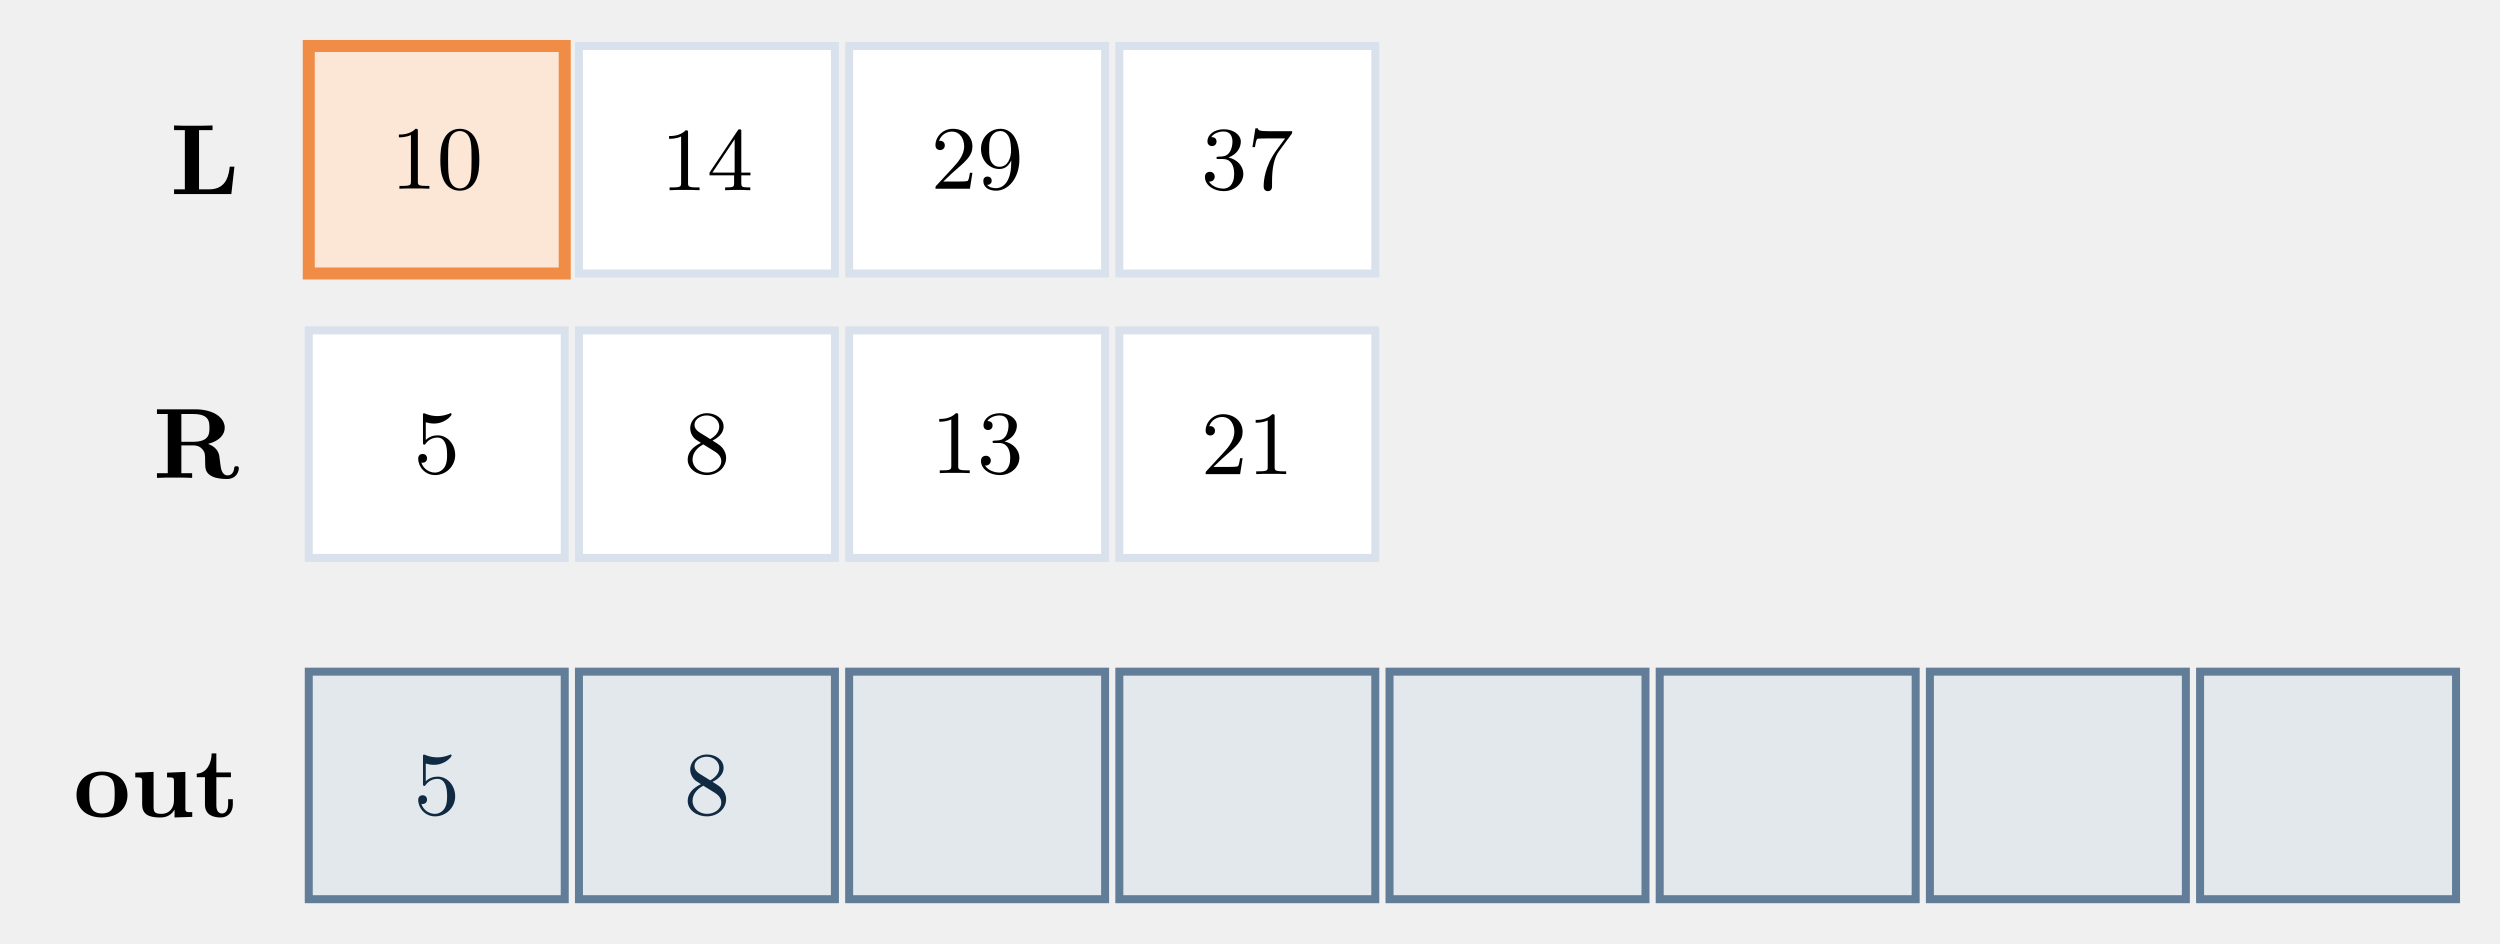
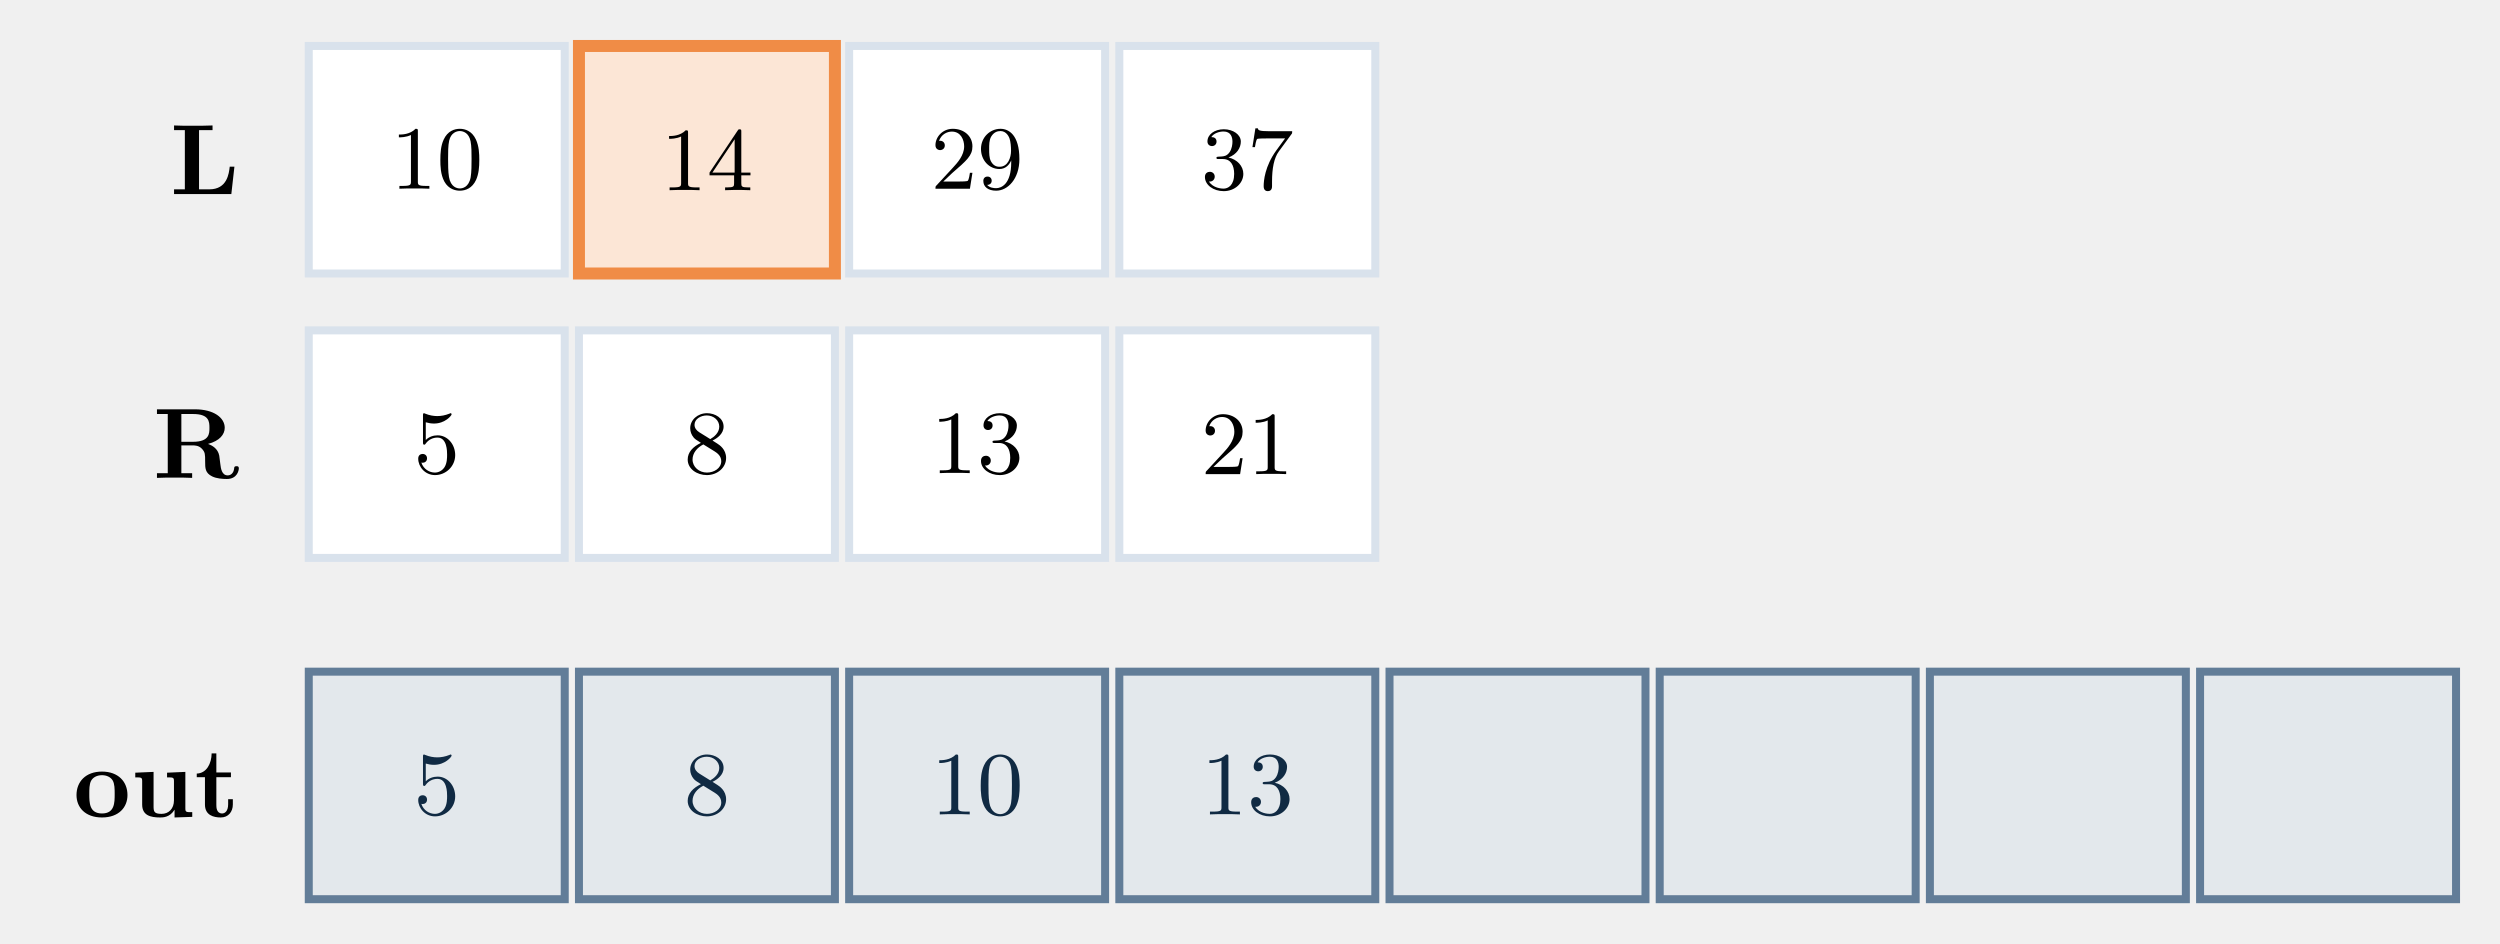
<svg xmlns="http://www.w3.org/2000/svg" xmlns:xlink="http://www.w3.org/1999/xlink" version="1.1" width="249.174pt" height="94.006pt" viewBox="0 0 249.174 94.006">
  <defs>
    <path id="g1-51" d="M4.216-1.507C4.216-2.377 3.552-2.808 3.328-2.951C3.229-3.023 2.969-3.184 2.861-3.247C3.31-3.462 3.965-3.911 3.965-4.637C3.965-5.481 3.122-5.974 2.314-5.974C1.372-5.974 .637-5.301 .637-4.476C.637-4.135 .762-3.812 .978-3.552C1.13-3.382 1.184-3.346 1.704-3.014C.915-2.637 .386-2.09 .386-1.354C.386-.404 1.328 .197 2.296 .197C3.337 .197 4.216-.538 4.216-1.507ZM3.534-4.637C3.534-4.01 2.996-3.597 2.637-3.391L1.543-4.072C1.274-4.243 1.067-4.485 1.067-4.817C1.067-5.4 1.695-5.75 2.287-5.75C2.978-5.75 3.534-5.265 3.534-4.637ZM3.732-1.193C3.732-.484 3.014-.054 2.305-.054C1.525-.054 .87-.61 .87-1.354C.87-2 1.319-2.539 1.946-2.861L3.077-2.162C3.283-2.027 3.732-1.74 3.732-1.193Z" />
    <path id="g1-56" d="M4.144-1.794C4.144-2.879 3.373-3.767 2.395-3.767C1.964-3.767 1.525-3.624 1.211-3.301V-5.068C1.48-4.987 1.758-4.942 2.036-4.942C3.139-4.942 3.785-5.741 3.785-5.857C3.785-5.938 3.732-5.974 3.687-5.974C3.687-5.974 3.651-5.974 3.57-5.929C3.148-5.759 2.736-5.687 2.359-5.687C1.973-5.687 1.57-5.759 1.157-5.929C1.067-5.974 1.041-5.974 1.041-5.974C.933-5.974 .933-5.884 .933-5.732V-3.095C.933-2.933 .933-2.835 1.058-2.835C1.13-2.835 1.157-2.87 1.211-2.951C1.48-3.328 1.911-3.543 2.377-3.543C3.337-3.543 3.337-2.162 3.337-1.839C3.337-1.561 3.337-1.005 3.086-.601C2.843-.224 2.467-.054 2.117-.054C1.588-.054 .987-.386 .771-1.049C.771-1.049 .834-1.032 .897-1.032C1.076-1.032 1.337-1.148 1.337-1.471C1.337-1.749 1.139-1.911 .897-1.911C.709-1.911 .457-1.803 .457-1.444C.457-.628 1.139 .197 2.135 .197C3.22 .197 4.144-.682 4.144-1.794Z" />
    <path id="g1-57" d="M4.341-1.48V-1.758H3.427V-5.83C3.427-6.01 3.427-6.073 3.256-6.073C3.148-6.073 3.139-6.064 3.059-5.938L.26-1.758V-1.48H2.709V-.709C2.709-.377 2.682-.278 2.009-.278H1.812V0C2.377-.027 3.005-.027 3.068-.027C3.113-.027 3.758-.027 4.324 0V-.278H4.126C3.453-.278 3.427-.377 3.427-.709V-1.48H4.341ZM2.763-1.758H.547L2.763-5.077V-1.758Z" />
    <path id="g1-78" d="M4.216-2.951C4.216-5.382 3.139-5.974 2.332-5.974C1.301-5.974 .386-5.14 .386-3.965C.386-2.826 1.211-1.964 2.225-1.964C2.879-1.964 3.238-2.44 3.4-2.826V-2.628C3.4-.44 2.404-.054 1.893-.054C1.686-.054 1.229-.09 .996-.386H1.032C1.103-.368 1.453-.44 1.453-.798C1.453-1.032 1.292-1.211 1.041-1.211S.619-1.049 .619-.78C.619-.188 1.094 .197 1.902 .197C3.059 .197 4.216-.987 4.216-2.951ZM3.382-3.776C3.382-3.122 3.086-2.189 2.243-2.189C2.099-2.189 1.659-2.189 1.372-2.745C1.202-3.086 1.202-3.525 1.202-3.956S1.202-4.835 1.39-5.176C1.659-5.633 2.009-5.75 2.332-5.75C2.942-5.75 3.184-5.131 3.22-5.041C3.346-4.709 3.382-4.162 3.382-3.776Z" />
    <path id="g1-82" d="M3.875 0V-.278H3.588C2.754-.278 2.727-.386 2.727-.718V-5.732C2.727-5.956 2.718-5.974 2.494-5.974C1.938-5.4 1.112-5.4 .834-5.4V-5.122C1.005-5.122 1.552-5.122 2.036-5.355V-.718C2.036-.386 2.009-.278 1.175-.278H.888V0C1.211-.027 2.009-.027 2.377-.027S3.552-.027 3.875 0Z" />
    <path id="g1-100" d="M4.476-5.777H2.243C1.112-5.777 1.085-5.893 1.058-6.064H.807L.511-4.189H.762C.798-4.395 .87-4.898 .987-5.005C1.049-5.059 1.758-5.059 1.884-5.059H3.767L2.906-3.884C1.74-2.278 1.633-.816 1.633-.305C1.633-.206 1.633 .197 2.045 .197C2.467 .197 2.467-.197 2.467-.314V-.753C2.467-2.072 2.664-3.113 3.139-3.758L4.395-5.472C4.476-5.57 4.476-5.588 4.476-5.777Z" />
    <path id="g1-106" d="M4.216-1.525C4.216-2.305 3.597-2.969 2.736-3.157C3.57-3.471 3.965-4.126 3.965-4.745C3.965-5.436 3.202-5.974 2.269-5.974S.637-5.445 .637-4.763C.637-4.467 .834-4.297 1.094-4.297S1.543-4.485 1.543-4.745C1.543-5.059 1.328-5.194 1.023-5.194C1.256-5.57 1.803-5.75 2.243-5.75C2.987-5.75 3.131-5.158 3.131-4.736C3.131-4.467 3.077-4.037 2.852-3.696C2.574-3.292 2.26-3.274 2-3.256C1.776-3.238 1.758-3.238 1.686-3.238C1.606-3.229 1.534-3.22 1.534-3.122C1.534-3.005 1.606-3.005 1.758-3.005H2.18C2.96-3.005 3.301-2.377 3.301-1.525C3.301-.377 2.691-.054 2.234-.054C2.063-.054 1.193-.099 .789-.762C1.112-.718 1.363-.942 1.363-1.247C1.363-1.543 1.139-1.731 .879-1.731C.655-1.731 .386-1.597 .386-1.22C.386-.422 1.22 .197 2.26 .197C3.382 .197 4.216-.61 4.216-1.525Z" />
    <path id="g1-107" d="M4.144-1.588H3.893C3.875-1.471 3.803-.942 3.687-.798C3.633-.718 3.014-.718 2.835-.718H1.238L2.126-1.561C3.597-2.835 4.144-3.31 4.144-4.225C4.144-5.256 3.292-5.974 2.189-5.974C1.157-5.974 .457-5.158 .457-4.341C.457-3.893 .843-3.848 .924-3.848C1.121-3.848 1.39-3.992 1.39-4.315C1.39-4.584 1.202-4.781 .924-4.781C.879-4.781 .852-4.781 .816-4.772C1.032-5.409 1.606-5.696 2.09-5.696C3.005-5.696 3.319-4.844 3.319-4.225C3.319-3.31 2.628-2.565 2.198-2.099L.556-.323C.457-.224 .457-.206 .457 0H3.893L4.144-1.588Z" />
    <path id="g1-121" d="M4.243-2.87C4.243-3.471 4.216-4.243 3.902-4.916C3.507-5.759 2.826-5.974 2.305-5.974C1.767-5.974 1.085-5.759 .691-4.898C.404-4.279 .359-3.552 .359-2.87C.359-2.287 .377-1.417 .762-.709C1.184 .054 1.884 .197 2.296 .197C2.879 .197 3.543-.054 3.92-.879C4.189-1.48 4.243-2.153 4.243-2.87ZM3.471-2.978C3.471-2.422 3.471-1.668 3.382-1.139C3.193-.117 2.53-.027 2.305-.027C2.036-.027 1.39-.152 1.22-1.166C1.13-1.695 1.13-2.467 1.13-2.978C1.13-3.588 1.13-4.297 1.238-4.79C1.417-5.588 1.991-5.75 2.296-5.75C2.637-5.75 3.202-5.57 3.373-4.736C3.471-4.243 3.471-3.543 3.471-2.978Z" />
    <path id="g0-71" d="M6.404-2.729H5.936C5.856-2.042 5.687-.468 3.904-.468H2.878V-6.364H4.223V-6.833C3.785-6.803 2.699-6.803 2.211-6.803C1.773-6.803 .767-6.803 .388-6.833V-6.364H1.464V-.468H.388V0H6.096L6.404-2.729Z" />
    <path id="g0-81" d="M5.398-2.171C5.398-3.506 4.482-4.512 2.859-4.512C1.225-4.512 .319-3.496 .319-2.171C.319-.936 1.195 .06 2.859 .06C4.532 .06 5.398-.946 5.398-2.171ZM4.123-2.281C4.123-1.414 4.123-.339 2.859-.339S1.594-1.414 1.594-2.281C1.594-2.729 1.594-3.237 1.763-3.576C1.952-3.944 2.37-4.153 2.859-4.153C3.277-4.153 3.695-3.994 3.914-3.645C4.123-3.307 4.123-2.759 4.123-2.281Z" />
    <path id="g0-95" d="M8.546-.946C8.546-1.165 8.406-1.165 8.307-1.165C8.097-1.165 8.088-1.066 8.078-.936C8.028-.468 7.739-.249 7.44-.249C6.843-.249 6.753-.956 6.703-1.374C6.683-1.484 6.603-2.171 6.594-2.221C6.454-2.918 5.906-3.227 5.478-3.386C6.633-3.685 7.141-4.333 7.141-4.99C7.141-5.996 6.046-6.833 4.173-6.833H.388V-6.364H1.464V-.468H.388V0C.747-.03 1.723-.03 2.141-.03S3.536-.03 3.894 0V-.468H2.819V-3.237H3.984C4.123-3.237 4.562-3.237 4.87-2.898C5.189-2.55 5.189-2.361 5.189-1.633C5.189-.976 5.189-.488 5.886-.149C6.325 .07 6.942 .11 7.35 .11C8.416 .11 8.546-.787 8.546-.946ZM5.617-4.98C5.617-4.422 5.617-3.596 3.974-3.596H2.819V-6.364H3.994C5.598-6.364 5.617-5.588 5.617-4.98Z" />
    <path id="g0-105" d="M3.805-1.235V-1.763H3.337V-1.255C3.337-.578 3.018-.339 2.739-.339C2.161-.339 2.161-.976 2.161-1.205V-3.954H3.615V-4.422H2.161V-6.325H1.693C1.683-5.329 1.195-4.343 .209-4.313V-3.954H1.026V-1.225C1.026-.159 1.892 .06 2.6 .06C3.357 .06 3.805-.508 3.805-1.235Z" />
    <path id="g0-109" d="M6.125 0V-.468C5.508-.468 5.438-.468 5.438-.857V-4.482L3.615-4.402V-3.934C4.233-3.934 4.303-3.934 4.303-3.546V-1.643C4.303-.827 3.795-.299 3.068-.299C2.301-.299 2.271-.548 2.271-1.086V-4.482L.448-4.402V-3.934C1.066-3.934 1.135-3.934 1.135-3.546V-1.225C1.135-.159 1.942 .06 2.928 .06C3.187 .06 3.904 .06 4.362-.717V.06L6.125 0Z" />
  </defs>
  <g id="page1">
    <g transform="matrix(1.000265 0 0 1.000265 -.000002 94.006)">
      <use x="16.955" y="-74.647" xlink:href="#g0-71" />
    </g>
    <g transform="matrix(1.000265 0 0 1.000265 0 94.006)">
      <use x="15.252" y="-46.363" xlink:href="#g0-95" />
    </g>
    <g transform="matrix(1.000265 0 0 1.000265 0 94.00599)">
      <use x="7.304" y="-12.586" xlink:href="#g0-81" />
      <use x="13.031" y="-12.586" xlink:href="#g0-109" />
      <use x="19.396" y="-12.586" xlink:href="#g0-105" />
    </g>
    <path d="M30.775 27.26H56.287V4.582H30.775Z" fill="#fff" />
    <path d="M30.775 27.26H56.287V4.582H30.775Z" stroke="#d9e2ec" fill="none" stroke-width=".797" stroke-miterlimit="10" />
    <g transform="matrix(.999596 0 0 .999596 -.000004 94.006)">
      <use x="38.938" y="-75.227" xlink:href="#g1-82" />
      <use x="43.548" y="-75.227" xlink:href="#g1-121" />
    </g>
    <path d="M57.704 27.26H83.216V4.582H57.704Z" fill="#fff" />
    <path d="M57.704 27.26H83.216V4.582H57.704Z" stroke="#d9e2ec" fill="none" stroke-width=".797" stroke-miterlimit="10" />
    <g transform="matrix(.999596 0 0 .999596 0 94.006)">
      <use x="65.878" y="-75.079" xlink:href="#g1-82" />
      <use x="70.488" y="-75.079" xlink:href="#g1-57" />
    </g>
    <path d="M84.634 27.26H110.146V4.582H84.634Z" fill="#fff" />
    <path d="M84.634 27.26H110.146V4.582H84.634Z" stroke="#d9e2ec" fill="none" stroke-width=".797" stroke-miterlimit="10" />
    <g transform="matrix(.999596 0 0 .999596 0 94.006)">
      <use x="92.817" y="-75.227" xlink:href="#g1-107" />
      <use x="97.428" y="-75.227" xlink:href="#g1-78" />
    </g>
    <path d="M111.563 27.26H137.075V4.582H111.563Z" fill="#fff" />
    <path d="M111.563 27.26H137.075V4.582H111.563Z" stroke="#d9e2ec" fill="none" stroke-width=".797" stroke-miterlimit="10" />
    <g transform="matrix(.999596 0 0 .999596 0 94.006)">
      <use x="119.757" y="-75.182" xlink:href="#g1-106" />
      <use x="124.368" y="-75.182" xlink:href="#g1-100" />
    </g>
    <path d="M30.775 55.607H56.287V32.929H30.775Z" fill="#fff" />
    <path d="M30.775 55.607H56.287V32.929H30.775Z" stroke="#d9e2ec" fill="none" stroke-width=".797" stroke-miterlimit="10" />
    <g transform="matrix(.999596 0 0 .999596 -.000004 94.006)">
      <use x="41.243" y="-46.87" xlink:href="#g1-56" />
    </g>
    <path d="M57.704 55.607H83.216V32.929H57.704Z" fill="#fff" />
    <path d="M57.704 55.607H83.216V32.929H57.704Z" stroke="#d9e2ec" fill="none" stroke-width=".797" stroke-miterlimit="10" />
    <g transform="matrix(.999596 0 0 .999596 0 94.006)">
      <use x="68.184" y="-46.87" xlink:href="#g1-51" />
    </g>
    <path d="M84.634 55.607H110.146V32.929H84.634Z" fill="#fff" />
    <path d="M84.634 55.607H110.146V32.929H84.634Z" stroke="#d9e2ec" fill="none" stroke-width=".797" stroke-miterlimit="10" />
    <g transform="matrix(.999596 0 0 .999596 0 94.006)">
      <use x="92.817" y="-46.87" xlink:href="#g1-82" />
      <use x="97.428" y="-46.87" xlink:href="#g1-106" />
    </g>
    <path d="M111.563 55.607H137.075V32.929H111.563Z" fill="#fff" />
    <path d="M111.563 55.607H137.075V32.929H111.563Z" stroke="#d9e2ec" fill="none" stroke-width=".797" stroke-miterlimit="10" />
    <g transform="matrix(.999596 0 0 .999596 0 94.006)">
      <use x="119.757" y="-46.771" xlink:href="#g1-107" />
      <use x="124.368" y="-46.771" xlink:href="#g1-82" />
    </g>
-     <path d="M30.775 27.26H56.287V4.582H30.775Z" fill="#fce6d6" />
-     <path d="M30.775 27.26H56.287V4.582H30.775Z" stroke="#f08c46" fill="none" stroke-width="1.196" stroke-miterlimit="10" />
-     <g transform="matrix(.999596 0 0 .999596 -.000004 94.006)">
-       <use x="38.938" y="-75.227" xlink:href="#g1-82" />
-       <use x="43.548" y="-75.227" xlink:href="#g1-121" />
+     <path d="M57.704 27.26H83.216V4.582H57.704Z" fill="#fce6d6" />
+     <path d="M57.704 27.26H83.216V4.582H57.704Z" stroke="#f08c46" fill="none" stroke-width="1.196" stroke-miterlimit="10" />
+     <g transform="matrix(.999596 0 0 .999596 0 94.006)">
+       <use x="65.878" y="-75.079" xlink:href="#g1-82" />
+       <use x="70.488" y="-75.079" xlink:href="#g1-57" />
    </g>
    <path d="M30.775 89.623H56.287V66.945H30.775Z" fill="#e3e8ec" />
    <path d="M30.775 89.623H56.287V66.945H30.775Z" stroke="#627d98" fill="none" stroke-width=".797" stroke-miterlimit="10" />
    <g fill="#102a43" transform="matrix(.999596 0 0 .999596 -.000004 94.006)">
      <use x="41.243" y="-12.84" xlink:href="#g1-56" />
    </g>
    <path d="M57.704 89.623H83.216V66.945H57.704Z" fill="#e3e8ec" />
    <path d="M57.704 89.623H83.216V66.945H57.704Z" stroke="#627d98" fill="none" stroke-width=".797" stroke-miterlimit="10" />
    <g fill="#102a43" transform="matrix(.999596 0 0 .999596 0 94.006)">
      <use x="68.184" y="-12.84" xlink:href="#g1-51" />
    </g>
    <path d="M84.634 89.623H110.146V66.945H84.634Z" fill="#e3e8ec" />
    <path d="M84.634 89.623H110.146V66.945H84.634Z" stroke="#627d98" fill="none" stroke-width=".797" stroke-miterlimit="10" />
+     <g fill="#102a43" transform="matrix(.999596 0 0 .999596 0 94.006)">
+       <use x="92.817" y="-12.84" xlink:href="#g1-82" />
+       <use x="97.428" y="-12.84" xlink:href="#g1-121" />
+     </g>
    <path d="M111.563 89.623H137.075V66.945H111.563Z" fill="#e3e8ec" />
    <path d="M111.563 89.623H137.075V66.945H111.563Z" stroke="#627d98" fill="none" stroke-width=".797" stroke-miterlimit="10" />
+     <g fill="#102a43" transform="matrix(.999596 0 0 .999596 0 94.006)">
+       <use x="119.757" y="-12.84" xlink:href="#g1-82" />
+       <use x="124.368" y="-12.84" xlink:href="#g1-106" />
+     </g>
    <path d="M138.493 89.623H164.005V66.945H138.493Z" fill="#e3e8ec" />
    <path d="M138.493 89.623H164.005V66.945H138.493Z" stroke="#627d98" fill="none" stroke-width=".797" stroke-miterlimit="10" />
    <path d="M165.422 89.623H190.934V66.945H165.422Z" fill="#e3e8ec" />
    <path d="M165.422 89.623H190.934V66.945H165.422Z" stroke="#627d98" fill="none" stroke-width=".797" stroke-miterlimit="10" />
    <path d="M192.351 89.623H217.863V66.945H192.351Z" fill="#e3e8ec" />
    <path d="M192.351 89.623H217.863V66.945H192.351Z" stroke="#627d98" fill="none" stroke-width=".797" stroke-miterlimit="10" />
    <path d="M219.281 89.623H244.793V66.945H219.281Z" fill="#e3e8ec" />
    <path d="M219.281 89.623H244.793V66.945H219.281Z" stroke="#627d98" fill="none" stroke-width=".797" stroke-miterlimit="10" />
  </g>
</svg>
